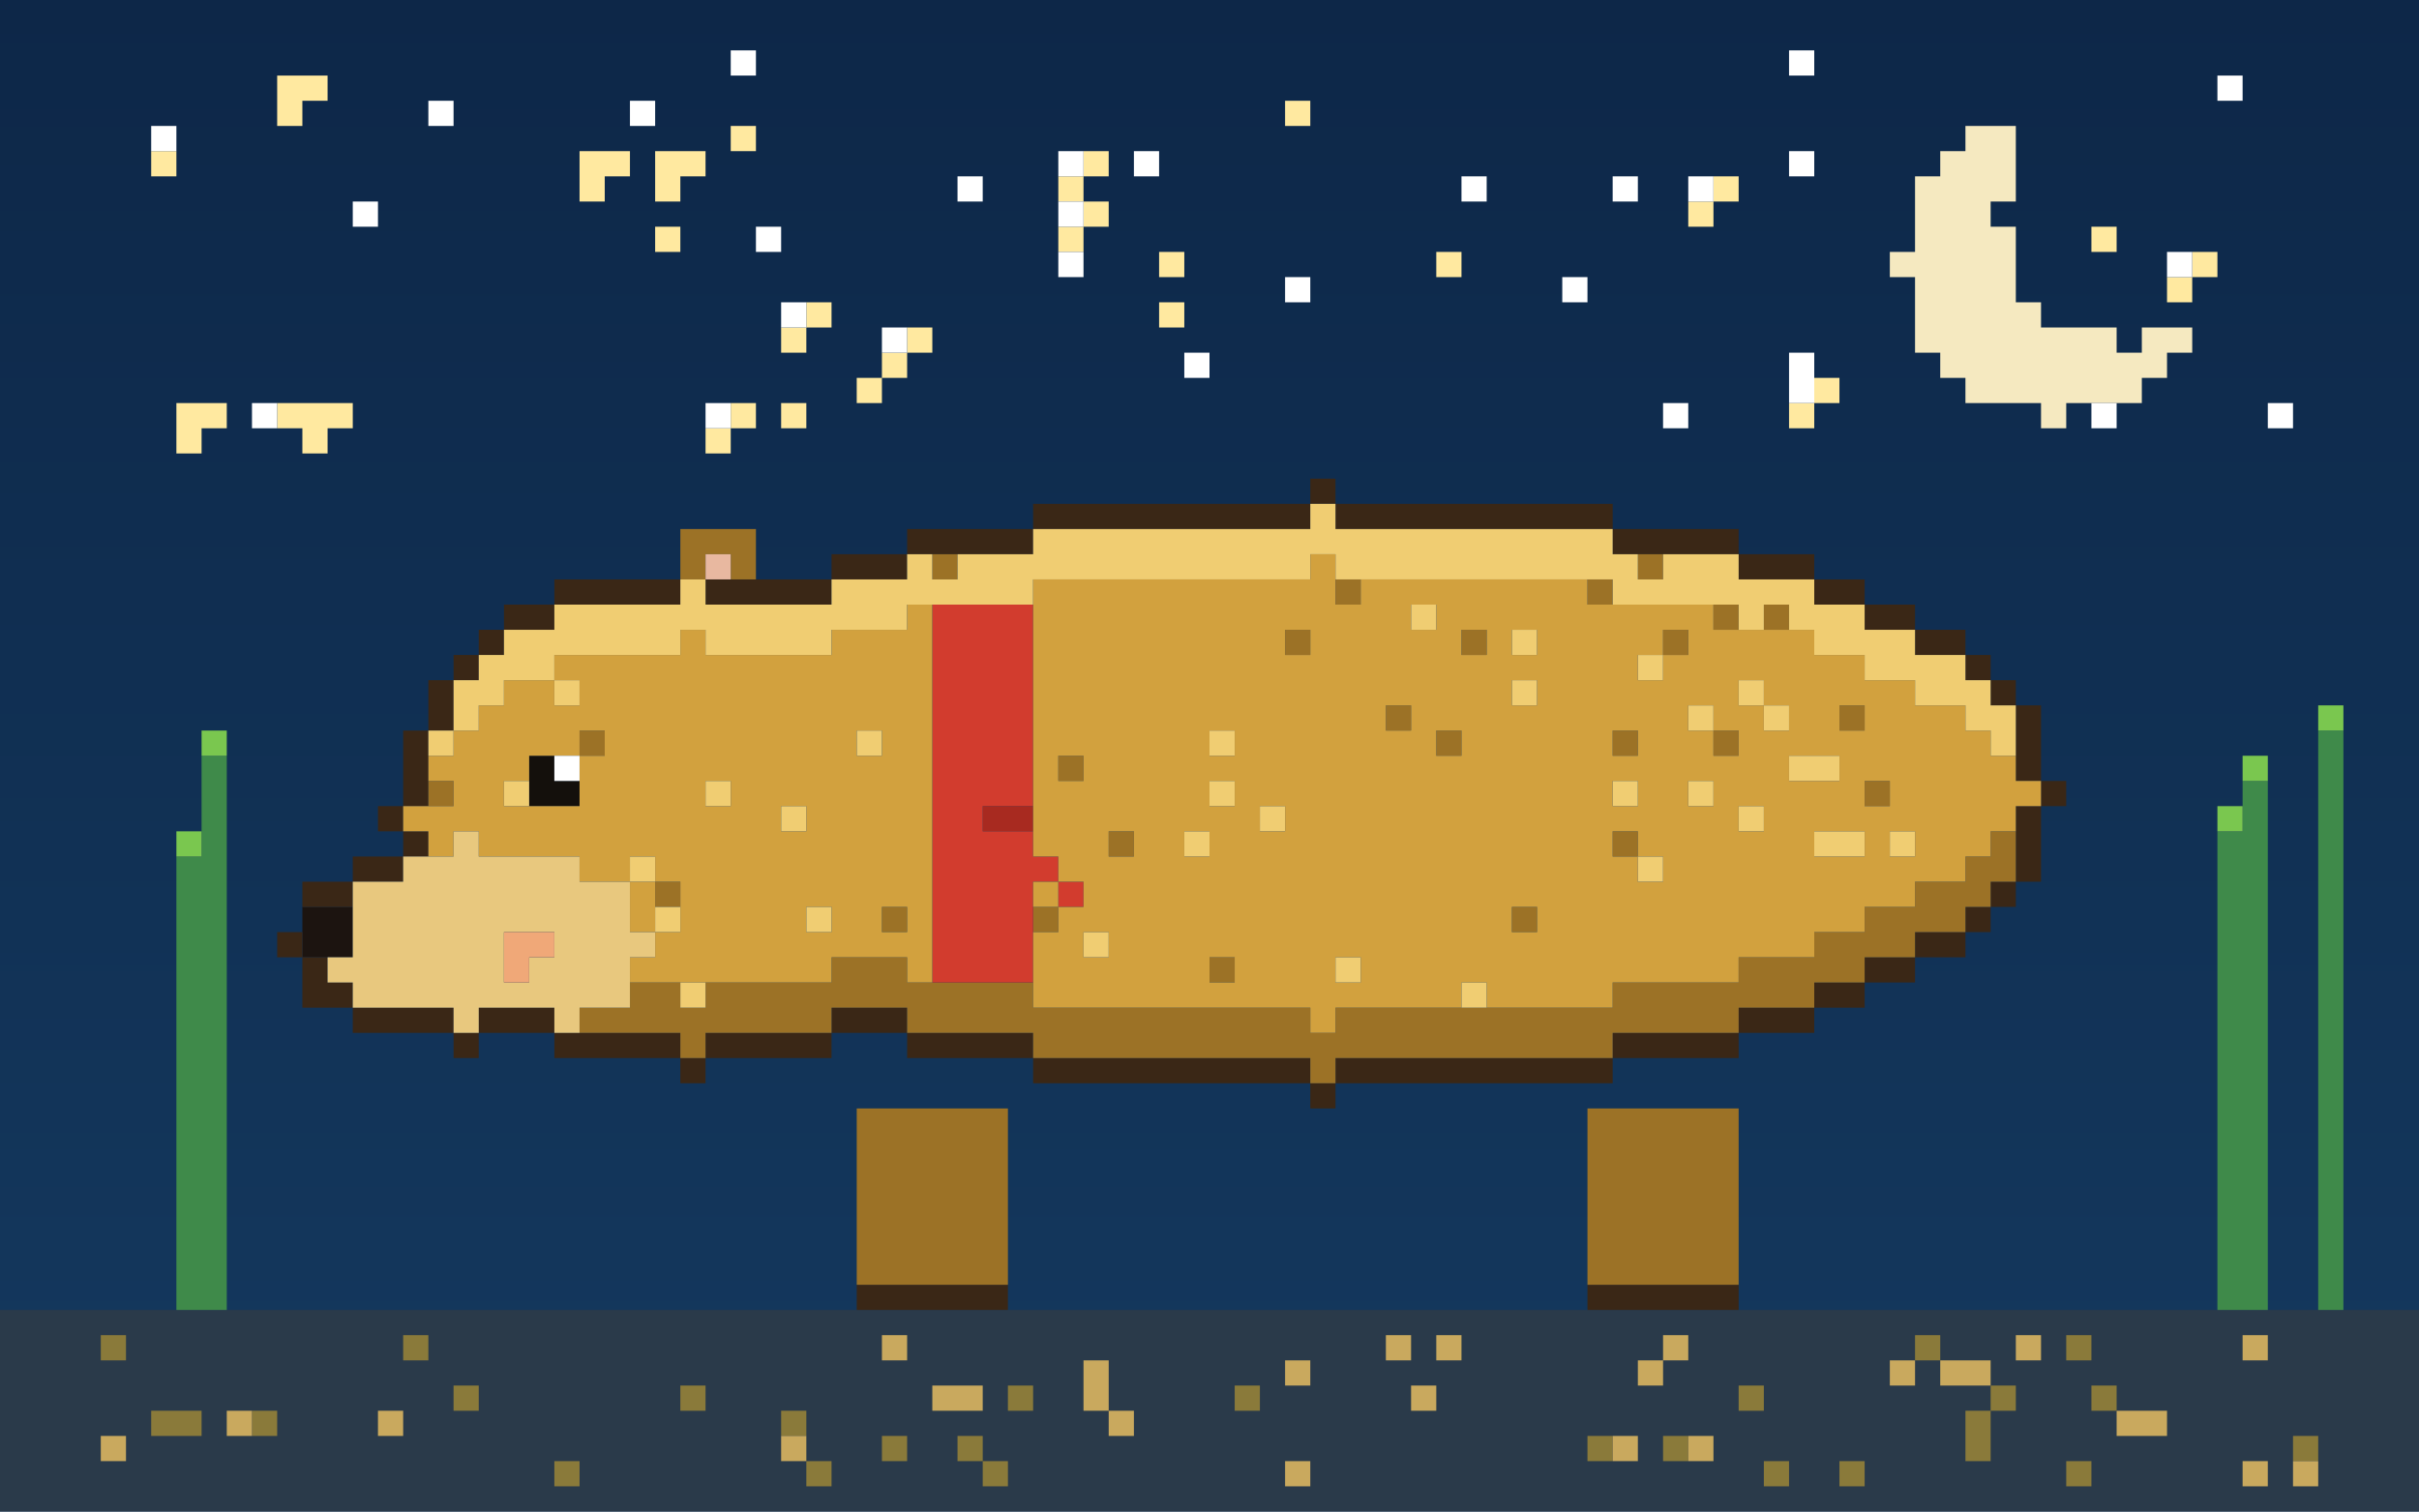
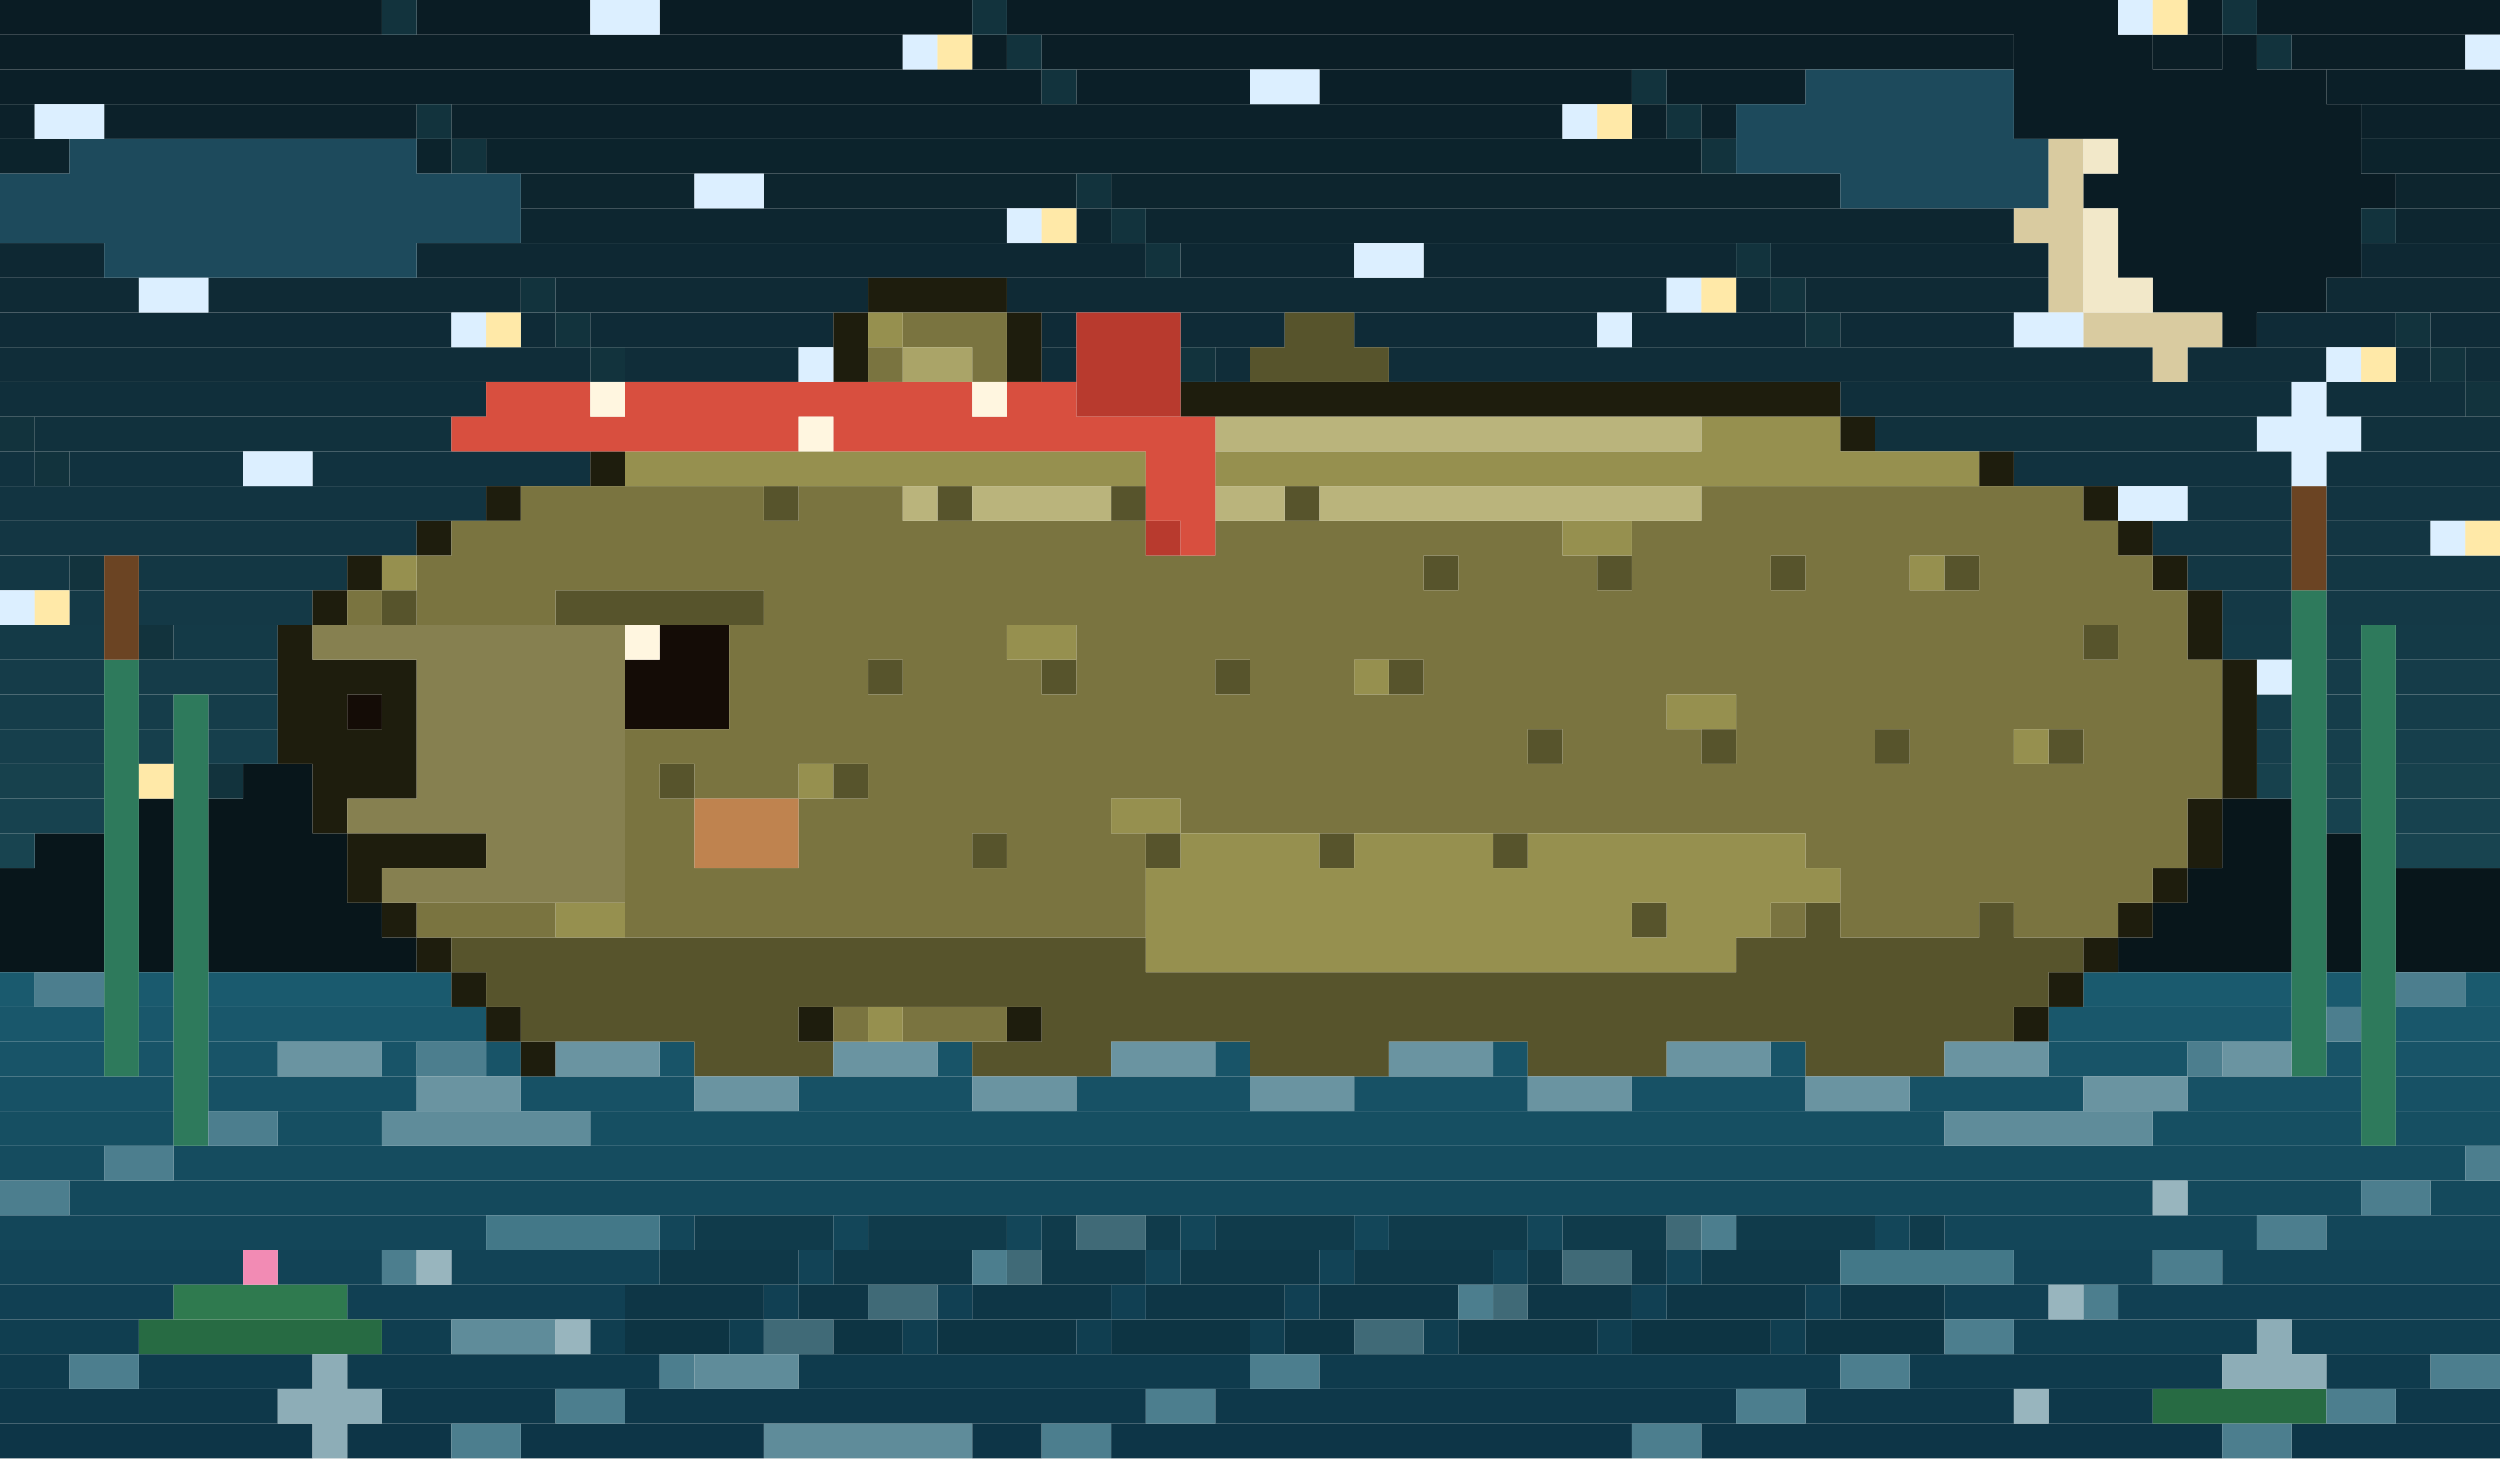
- <svg xmlns="http://www.w3.org/2000/svg" viewBox="0 0 480 300">
-   <defs>
-     <linearGradient id="g" x1="0" y1="0" x2="0" y2="1">
-       <stop offset="0" stop-color="#0d2748" />
-       <stop offset="1" stop-color="#14395f" />
-     </linearGradient>
-   </defs>
-   <rect width="480" height="300" fill="url(#g)" />
-   <rect y="260" width="480" height="40" fill="#2a3a4a" />
-   <path fill="#14100c" d="M105 150h5v5H105zM105 155h10v5H105z" />
-   <path fill="#1c1410" d="M60 180h10v5H60zM60 185h10v5H60z" />
-   <path fill="#3a2716" d="M260 95h5v5H260zM205 100h55v5H205zM265 100h55v5H265zM180 105h25v5H180zM320 105h25v5H320zM165 110h15v5H165zM345 110h15v5H345zM110 115h25v5H110zM140 115h25v5H140zM360 115h10v5H360zM100 120h10v5H100zM370 120h10v5H370zM95 125h5v5H95zM380 125h10v5H380zM90 130h5v5H90zM390 130h5v5H390zM85 135h5v5H85zM395 135h5v5H395zM85 140h5v5H85zM400 140h5v5H400zM80 145h5v5H80zM400 145h5v5H400zM80 150h5v5H80zM400 150h5v5H400zM80 155h5v5H80zM405 155h5v5H405zM75 160h5v5H75zM400 160h5v5H400zM80 165h5v5H80zM400 165h5v5H400zM70 170h10v5H70zM400 170h5v5H400zM60 175h10v5H60zM395 175h5v5H395zM390 180h5v5H390zM55 185h5v5H55zM380 185h10v5H380zM60 190h5v5H60zM370 190h10v5H370zM60 195h10v5H60zM360 195h10v5H360zM70 200h20v5H70zM95 200h15v5H95zM165 200h15v5H165zM345 200h15v5H345zM90 205h5v5H90zM110 205h25v5H110zM140 205h25v5H140zM180 205h25v5H180zM320 205h25v5H320zM135 210h5v5H135zM205 210h55v5H205zM265 210h55v5H265zM260 215h5v5H260zM170 255h30v5H170zM315 255h30v5H315z" />
-   <path fill="#3f8a4a" d="M460 145h5v5H460zM40 150h5v5H40zM460 150h5v5H460zM40 155h5v5H40zM445 155h5v5H445zM460 155h5v5H460zM40 160h5v5H40zM445 160h5v5H445zM460 160h5v5H460zM40 165h5v5H40zM440 165h10v5H440zM460 165h5v5H460zM35 170h10v5H35zM440 170h10v5H440zM460 170h5v5H460zM35 175h10v5H35zM440 175h10v5H440zM460 175h5v5H460zM35 180h10v5H35zM440 180h10v5H440zM460 180h5v5H460zM35 185h10v5H35zM440 185h10v5H440zM460 185h5v5H460zM35 190h10v5H35zM440 190h10v5H440zM460 190h5v5H460zM35 195h10v5H35zM440 195h10v5H440zM460 195h5v5H460zM35 200h10v5H35zM440 200h10v5H440zM460 200h5v5H460zM35 205h10v5H35zM440 205h10v5H440zM460 205h5v5H460zM35 210h10v5H35zM440 210h10v5H440zM460 210h5v5H460zM35 215h10v5H35zM440 215h10v5H440zM460 215h5v5H460zM35 220h10v5H35zM440 220h10v5H440zM460 220h5v5H460zM35 225h10v5H35zM440 225h10v5H440zM460 225h5v5H460zM35 230h10v5H35zM440 230h10v5H440zM460 230h5v5H460zM35 235h10v5H35zM440 235h10v5H440zM460 235h5v5H460zM35 240h10v5H35zM440 240h10v5H440zM460 240h5v5H460zM35 245h10v5H35zM440 245h10v5H440zM460 245h5v5H460zM35 250h10v5H35zM440 250h10v5H440zM460 250h5v5H460zM35 255h10v5H35zM440 255h10v5H440zM460 255h5v5H460z" />
-   <path fill="#7ac74f" d="M460 140h5v5H460zM40 145h5v5H40zM445 150h5v5H445zM440 160h5v5H440zM35 165h5v5H35z" />
-   <path fill="#8a7a3a" d="M20 265h5v5H20zM80 265h5v5H80zM380 265h5v5H380zM410 265h5v5H410zM90 275h5v5H90zM135 275h5v5H135zM200 275h5v5H200zM245 275h5v5H245zM345 275h5v5H345zM395 275h5v5H395zM415 275h5v5H415zM30 280h10v5H30zM50 280h5v5H50zM155 280h5v5H155zM390 280h5v5H390zM175 285h5v5H175zM190 285h5v5H190zM315 285h5v5H315zM330 285h5v5H330zM390 285h5v5H390zM455 285h5v5H455zM110 290h5v5H110zM160 290h5v5H160zM195 290h5v5H195zM350 290h5v5H350zM365 290h5v5H365zM410 290h5v5H410z" />
-   <path fill="#9c7226" d="M135 105h15v5H135zM135 110h5v5H135zM145 110h5v5H145zM185 110h5v5H185zM325 110h5v5H325zM265 115h5v5H265zM315 115h5v5H315zM340 120h5v5H340zM350 120h5v5H350zM255 125h5v5H255zM290 125h5v5H290zM330 125h5v5H330zM275 140h5v5H275zM365 140h5v5H365zM115 145h5v5H115zM285 145h5v5H285zM320 145h5v5H320zM340 145h5v5H340zM210 150h5v5H210zM85 155h5v5H85zM370 155h5v5H370zM220 165h5v5H220zM320 165h5v5H320zM395 165h5v5H395zM390 170h10v5H390zM130 175h5v5H130zM380 175h15v5H380zM175 180h5v5H175zM205 180h5v5H205zM300 180h5v5H300zM370 180h20v5H370zM360 185h20v5H360zM165 190h15v5H165zM240 190h5v5H240zM345 190h25v5H345zM125 195h10v5H125zM140 195h65v5H140zM320 195h40v5H320zM115 200h50v5H115zM180 200h80v5H180zM265 200h80v5H265zM135 205h5v5H135zM205 205h115v5H205zM260 210h5v5H260zM170 220h30v5H170zM315 220h30v5H315zM170 225h30v5H170zM315 225h30v5H315zM170 230h30v5H170zM315 230h30v5H315zM170 235h30v5H170zM315 235h30v5H315zM170 240h30v5H170zM315 240h30v5H315zM170 245h30v5H170zM315 245h30v5H315zM170 250h30v5H170zM315 250h30v5H315z" />
-   <path fill="#a82a20" d="M195 160h10v5H195z" />
-   <path fill="#c9a95e" d="M175 265h5v5H175zM275 265h5v5H275zM285 265h5v5H285zM330 265h5v5H330zM400 265h5v5H400zM445 265h5v5H445zM215 270h5v5H215zM255 270h5v5H255zM325 270h5v5H325zM375 270h5v5H375zM385 270h10v5H385zM185 275h10v5H185zM215 275h5v5H215zM280 275h5v5H280zM45 280h5v5H45zM75 280h5v5H75zM220 280h5v5H220zM420 280h10v5H420zM20 285h5v5H20zM155 285h5v5H155zM320 285h5v5H320zM335 285h5v5H335zM255 290h5v5H255zM445 290h5v5H445zM455 290h5v5H455z" />
-   <path fill="#d23c2e" d="M185 120h20v5H185zM185 125h20v5H185zM185 130h20v5H185zM185 135h20v5H185zM185 140h20v5H185zM185 145h20v5H185zM185 150h20v5H185zM185 155h20v5H185zM185 160h10v5H185zM185 165h20v5H185zM185 170h25v5H185zM185 175h20v5H185zM210 175h5v5H210zM185 180h20v5H185zM185 185h20v5H185zM185 190h20v5H185z" />
-   <path fill="#d2a13e" d="M260 110h5v5H260zM205 115h60v5H205zM270 115h45v5H270zM180 120h5v5H180zM205 120h75v5H205zM285 120h55v5H285zM135 125h5v5H135zM165 125h20v5H165zM205 125h50v5H205zM260 125h30v5H260zM295 125h5v5H295zM305 125h25v5H305zM335 125h25v5H335zM110 130h75v5H110zM205 130h120v5H205zM330 130h40v5H330zM100 135h10v5H100zM115 135h70v5H115zM205 135h95v5H205zM305 135h40v5H305zM350 135h30v5H350zM95 140h90v5H95zM205 140h70v5H205zM280 140h55v5H280zM340 140h10v5H340zM355 140h10v5H355zM370 140h20v5H370zM90 145h25v5H90zM120 145h50v5H120zM175 145h10v5H175zM205 145h35v5H205zM245 145h40v5H245zM290 145h30v5H290zM325 145h15v5H325zM345 145h50v5H345zM85 150h20v5H85zM115 150h70v5H115zM205 150h5v5H205zM215 150h140v5H215zM365 150h35v5H365zM90 155h10v5H90zM115 155h25v5H115zM145 155h40v5H145zM205 155h35v5H205zM245 155h75v5H245zM325 155h10v5H325zM340 155h30v5H340zM375 155h30v5H375zM80 160h75v5H80zM160 160h25v5H160zM205 160h45v5H205zM255 160h90v5H255zM350 160h50v5H350zM85 165h5v5H85zM95 165h90v5H95zM205 165h15v5H205zM225 165h10v5H225zM240 165h80v5H240zM325 165h35v5H325zM370 165h5v5H370zM380 165h15v5H380zM115 170h10v5H115zM130 170h55v5H130zM210 170h115v5H210zM330 170h60v5H330zM125 175h5v5H125zM135 175h50v5H135zM205 175h5v5H205zM215 175h165v5H215zM125 180h5v5H125zM135 180h25v5H135zM165 180h10v5H165zM180 180h5v5H180zM210 180h90v5H210zM305 180h65v5H305zM130 185h55v5H130zM205 185h10v5H205zM220 185h140v5H220zM125 190h40v5H125zM180 190h5v5H180zM205 190h35v5H205zM245 190h20v5H245zM270 190h75v5H270zM205 195h85v5H205zM295 195h25v5H295zM260 200h5v5H260z" />
-   <path fill="#e8b8a0" d="M140 110h5v5H140z" />
-   <path fill="#e8c87e" d="M90 165h5v5H90zM80 170h35v5H80zM70 175h55v5H70zM70 180h55v5H70zM70 185h30v5H70zM110 185h20v5H110zM65 190h35v5H65zM105 190h20v5H105zM70 195h55v5H70zM90 200h5v5H90zM110 200h5v5H110z" />
-   <path fill="#f0a878" d="M100 185h10v5H100zM100 190h5v5H100z" />
-   <path fill="#f0cd72" d="M260 100h5v5H260zM205 105h115v5H205zM180 110h5v5H180zM190 110h70v5H190zM265 110h60v5H265zM330 110h15v5H330zM135 115h5v5H135zM165 115h40v5H165zM320 115h40v5H320zM110 120h70v5H110zM280 120h5v5H280zM345 120h5v5H345zM355 120h15v5H355zM100 125h35v5H100zM140 125h25v5H140zM300 125h5v5H300zM360 125h20v5H360zM95 130h15v5H95zM325 130h5v5H325zM370 130h20v5H370zM90 135h10v5H90zM110 135h5v5H110zM300 135h5v5H300zM345 135h5v5H345zM380 135h15v5H380zM90 140h5v5H90zM335 140h5v5H335zM350 140h5v5H350zM390 140h10v5H390zM85 145h5v5H85zM170 145h5v5H170zM240 145h5v5H240zM395 145h5v5H395zM355 150h10v5H355zM100 155h5v5H100zM140 155h5v5H140zM240 155h5v5H240zM320 155h5v5H320zM335 155h5v5H335zM155 160h5v5H155zM250 160h5v5H250zM345 160h5v5H345zM235 165h5v5H235zM360 165h10v5H360zM375 165h5v5H375zM125 170h5v5H125zM325 170h5v5H325zM130 180h5v5H130zM160 180h5v5H160zM215 185h5v5H215zM265 190h5v5H265zM135 195h5v5H135zM290 195h5v5H290z" />
-   <path fill="#f5e9c0" d="M390 25h10v5H390zM385 30h15v5H385zM380 35h20v5H380zM380 40h15v5H380zM380 45h20v5H380zM375 50h25v5H375zM380 55h20v5H380zM380 60h25v5H380zM380 65h40v5H380zM425 65h10v5H425zM385 70h45v5H385zM390 75h35v5H390zM405 80h5v5H405z" />
-   <path fill="#ffe9a0" d="M55 15h10v5H55zM55 20h5v5H55zM255 20h5v5H255zM145 25h5v5H145zM30 30h5v5H30zM115 30h10v5H115zM130 30h10v5H130zM215 30h5v5H215zM115 35h5v5H115zM130 35h5v5H130zM210 35h5v5H210zM340 35h5v5H340zM215 40h5v5H215zM335 40h5v5H335zM130 45h5v5H130zM210 45h5v5H210zM415 45h5v5H415zM230 50h5v5H230zM285 50h5v5H285zM435 50h5v5H435zM430 55h5v5H430zM160 60h5v5H160zM230 60h5v5H230zM155 65h5v5H155zM180 65h5v5H180zM175 70h5v5H175zM170 75h5v5H170zM360 75h5v5H360zM35 80h10v5H35zM55 80h15v5H55zM145 80h5v5H145zM155 80h5v5H155zM355 80h5v5H355zM35 85h5v5H35zM60 85h5v5H60zM140 85h5v5H140z" />
-   <path fill="#ffffff" d="M145 10h5v5H145zM355 10h5v5H355zM440 15h5v5H440zM85 20h5v5H85zM125 20h5v5H125zM30 25h5v5H30zM210 30h5v5H210zM225 30h5v5H225zM355 30h5v5H355zM190 35h5v5H190zM290 35h5v5H290zM320 35h5v5H320zM335 35h5v5H335zM70 40h5v5H70zM210 40h5v5H210zM150 45h5v5H150zM210 50h5v5H210zM430 50h5v5H430zM255 55h5v5H255zM310 55h5v5H310zM155 60h5v5H155zM175 65h5v5H175zM235 70h5v5H235zM355 70h5v5H355zM355 75h5v5H355zM50 80h5v5H50zM140 80h5v5H140zM330 80h5v5H330zM415 80h5v5H415zM450 80h5v5H450zM110 150h5v5H110z" />
+ <svg xmlns="http://www.w3.org/2000/svg" viewBox="0 0 432 252">
+   <path fill="#08161b" d="M42 132h12v6H42zM24 138h6v6H24zM36 138h18v6H36zM384 138h12v6H384zM6 144h12v6H6zM24 144h6v6H24zM36 144h24v6H36zM384 144h12v6H384zM402 144h6v6H402zM0 150h18v6H0zM24 150h6v6H24zM36 150h24v6H36zM378 150h18v6H378zM402 150h6v6H402zM414 150h18v6H414zM0 156h18v6H0zM24 156h6v6H24zM36 156h30v6H36zM372 156h24v6H372zM402 156h6v6H402zM414 156h18v6H414zM0 162h18v6H0zM24 162h6v6H24zM36 162h36v6H36zM366 162h30v6H366zM402 162h6v6H402zM414 162h18v6H414z" />
+   <path fill="#0a1c24" d="M0 0h66v6H0zM72 0h30v6H72zM114 0h54v6H114zM174 0h192v6H174zM378 0h6v6H378zM390 0h42v6H390zM348 6h24v6H348zM384 6h6v6H384zM348 12h54v6H348zM348 18h60v6H348zM366 24h42v6H366zM360 30h54v6H360zM366 36h42v6H366zM366 42h42v6H366zM372 48h30v6H372zM384 54h6v6H384z" />
+   <path fill="#0b1e26" d="M0 6h156v6H0zM168 6h6v6H168zM180 6h168v6H180zM372 6h12v6H372zM396 6h30v6H396z" />
+   <path fill="#0b1f28" d="M0 12h180v6H0zM186 12h30v6H186zM228 12h54v6H228zM288 12h24v6H288zM402 12h30v6H402z" />
+   <path fill="#0c212a" d="M0 18h6v6H0zM18 18h54v6H18zM78 18h192v6H78zM282 18h6v6H282zM294 18h6v6H294zM408 18h24v6H408z" />
+   <path fill="#0c232c" d="M0 24h12v6H0zM72 24h6v6H72zM84 24h210v6H84zM408 24h24v6H408z" />
+   <path fill="#0d252e" d="M90 30h30v6H90zM132 30h54v6H132zM192 30h126v6H192zM414 30h18v6H414z" />
+   <path fill="#0d2630" d="M90 36h84v6H90zM186 36h6v6H186zM198 36h150v6H198zM414 36h18v6H414z" />
+   <path fill="#0d3443" d="M108 228h18v6H108zM144 228h12v6H144zM162 228h24v6H162zM192 228h24v6H192zM222 228h12v6H222zM252 228h24v6H252zM282 228h24v6H282zM312 228h24v6H312z" />
+   <path fill="#0d3547" d="M0 246h54v6H0zM60 246h18v6H60zM90 246h42v6H90zM168 246h12v6H168zM192 246h90v6H192zM294 246h90v6H294zM396 246h36v6H396z" />
+   <path fill="#0e2833" d="M0 42h18v6H0zM72 42h126v6H72zM204 42h30v6H204zM246 42h54v6H246zM306 42h48v6H306zM408 42h24v6H408z" />
+   <path fill="#0e3646" d="M108 222h24v6H108zM138 222h12v6H138zM168 222h24v6H168zM198 222h24v6H198zM228 222h24v6H228zM264 222h18v6H264zM288 222h24v6H288zM318 222h18v6H318z" />
+   <path fill="#0e384a" d="M0 240h48v6H0zM66 240h30v6H66zM108 240h90v6H108zM210 240h90v6H210zM312 240h36v6H312zM354 240h18v6H354zM414 240h18v6H414z" />
+   <path fill="#0f2a35" d="M0 48h24v6H0zM36 48h54v6H36zM96 48h54v6H96zM174 48h114v6H174zM300 48h6v6H300zM312 48h42v6H312zM402 48h30v6H402z" />
+   <path fill="#0f2b37" d="M0 54h78v6H0zM90 54h6v6H90zM102 54h42v6H102zM180 54h6v6H180zM204 54h18v6H204zM234 54h42v6H234zM282 54h30v6H282zM318 54h30v6H318zM390 54h24v6H390zM420 54h12v6H420z" />
+   <path fill="#0f3848" d="M114 216h24v6H114zM144 216h24v6H144zM180 216h18v6H180zM204 216h24v6H204zM234 216h24v6H234zM264 216h6v6H264zM282 216h6v6H282zM294 216h24v6H294z" />
+   <path fill="#0f3b4d" d="M0 234h12v6H0zM24 234h30v6H24zM60 234h54v6H60zM138 234h78v6H138zM228 234h90v6H228zM330 234h54v6H330zM402 234h18v6H402z" />
+   <path fill="#102d39" d="M0 60h102v6H0zM108 60h30v6H108zM180 60h6v6H180zM210 60h6v6H210zM240 60h132v6H240zM378 60h24v6H378zM414 60h6v6H414zM426 60h6v6H426z" />
+   <path fill="#102f3b" d="M0 66h84v6H0zM318 66h78v6H318zM402 66h24v6H402z" />
+   <path fill="#103b4b" d="M120 210h24v6H120zM150 210h24v6H150zM180 210h6v6H180zM198 210h6v6H198zM210 210h24v6H210zM240 210h24v6H240zM270 210h18v6H270zM300 210h24v6H300zM330 210h6v6H330z" />
+   <path fill="#103e50" d="M0 228h24v6H0zM66 228h12v6H66zM102 228h6v6H102zM126 228h6v6H126zM156 228h6v6H156zM186 228h6v6H186zM216 228h6v6H216zM246 228h6v6H246zM276 228h6v6H276zM306 228h6v6H306zM348 228h42v6H348zM396 228h36v6H396z" />
+   <path fill="#11313d" d="M6 72h72v6H6zM324 72h66v6H324zM408 72h24v6H408z" />
+   <path fill="#11323f" d="M0 78h6v6H0zM12 78h30v6H12zM54 78h48v6H54zM348 78h48v6H348zM402 78h30v6H402z" />
+   <path fill="#114053" d="M0 222h30v6H0zM60 222h48v6H60zM132 222h6v6H132zM162 222h6v6H162zM192 222h6v6H192zM222 222h6v6H222zM282 222h6v6H282zM312 222h6v6H312zM336 222h18v6H336zM366 222h66v6H366z" />
+   <path fill="#12333d" d="M66 0h6v6H66zM168 0h6v6H168zM384 0h6v6H384zM174 6h6v6H174zM390 6h6v6H390zM180 12h6v6H180zM282 12h6v6H282zM72 18h6v6H72zM288 18h6v6H288zM78 24h6v6H78zM294 24h6v6H294zM186 30h6v6H186zM192 36h6v6H192zM408 36h6v6H408zM198 42h6v6H198zM300 42h6v6H300zM90 48h6v6H90zM306 48h6v6H306zM96 54h6v6H96zM312 54h6v6H312zM414 54h6v6H414zM102 60h6v6H102zM204 60h6v6H204zM420 60h6v6H420zM426 66h6v6H426zM0 72h6v6H0zM6 78h6v6H6zM12 96h6v6H12zM24 108h6v6H24zM36 132h6v6H36z" />
+   <path fill="#123441" d="M0 84h84v6H0zM378 84h18v6H378zM402 84h30v6H402z" />
+   <path fill="#124356" d="M0 216h42v6H0zM48 216h18v6H48zM78 216h36v6H78zM138 216h6v6H138zM198 216h6v6H198zM228 216h6v6H228zM258 216h6v6H258zM288 216h6v6H288zM348 216h24v6H348zM384 216h48v6H384z" />
+   <path fill="#133643" d="M0 90h72v6H0zM372 90h24v6H372zM402 90h18v6H402z" />
+   <path fill="#133744" d="M0 96h12v6H0zM24 96h36v6H24zM378 96h18v6H378zM402 96h30v6H402z" />
+   <path fill="#134659" d="M0 210h84v6H0zM114 210h6v6H114zM144 210h6v6H144zM174 210h6v6H174zM204 210h6v6H204zM234 210h6v6H234zM264 210h6v6H264zM324 210h6v6H324zM336 210h54v6H336zM402 210h30v6H402z" />
+   <path fill="#140c06" d="M114 108h12v6H114zM108 114h18v6H108zM60 120h6v6H60zM108 120h18v6H108z" />
+   <path fill="#143946" d="M12 102h6v6H12zM24 102h30v6H24zM384 102h12v6H384zM402 102h30v6H402z" />
+   <path fill="#143a47" d="M0 108h18v6H0zM30 108h18v6H30zM384 108h12v6H384zM402 108h6v6H402zM414 108h18v6H414z" />
+   <path fill="#14495c" d="M12 204h360v6H12zM378 204h30v6H378zM420 204h12v6H420z" />
+   <path fill="#153c49" d="M0 114h18v6H0zM24 114h24v6H24zM402 114h6v6H402zM414 114h18v6H414z" />
+   <path fill="#153d4a" d="M0 120h18v6H0zM24 120h6v6H24zM36 120h12v6H36zM390 120h6v6H390zM402 120h6v6H402zM414 120h18v6H414z" />
+   <path fill="#154c5f" d="M0 198h18v6H0zM30 198h396v6H30z" />
+   <path fill="#163f4c" d="M0 126h18v6H0zM24 126h6v6H24zM36 126h12v6H36zM390 126h6v6H390zM402 126h6v6H402zM414 126h18v6H414z" />
+   <path fill="#164f62" d="M0 192h30v6H0zM48 192h18v6H48zM102 192h234v6H102zM372 192h36v6H372zM414 192h18v6H414z" />
+   <path fill="#17414d" d="M0 132h18v6H0zM390 132h6v6H390zM402 132h6v6H402zM414 132h18v6H414z" />
+   <path fill="#17424f" d="M0 138h18v6H0zM402 138h6v6H402zM414 138h18v6H414z" />
+   <path fill="#175165" d="M0 186h30v6H0zM36 186h36v6H36zM90 186h30v6H90zM138 186h30v6H138zM186 186h30v6H186zM234 186h30v6H234zM282 186h30v6H282zM330 186h30v6H330zM378 186h30v6H378zM414 186h18v6H414z" />
+   <path fill="#184450" d="M0 144h6v6H0zM414 144h18v6H414z" />
+   <path fill="#185468" d="M0 180h18v6H0zM24 180h6v6H24zM36 180h12v6H36zM66 180h6v6H66zM84 180h6v6H84zM114 180h6v6H114zM162 180h6v6H162zM210 180h6v6H210zM258 180h6v6H258zM306 180h6v6H306zM354 180h24v6H354zM402 180h6v6H402zM414 180h18v6H414z" />
+   <path fill="#19576b" d="M0 174h18v6H0zM24 174h6v6H24zM36 174h48v6H36zM354 174h42v6H354zM414 174h18v6H414z" />
+   <path fill="#1a5a6e" d="M0 168h6v6H0zM24 168h6v6H24zM36 168h42v6H36zM360 168h36v6H360zM402 168h6v6H402zM426 168h6v6H426z" />
+   <path fill="#1d4a5c" d="M312 12h36v6H312zM300 18h48v6H300zM12 24h60v6H12zM300 24h54v6H300zM0 30h90v6H0zM318 30h36v6H318zM0 36h90v6H0zM18 42h54v6H18z" />
+   <path fill="#1e1d0d" d="M150 48h24v6H150zM144 54h6v6H144zM174 54h6v6H174zM144 60h6v6H144zM174 60h6v6H174zM204 66h114v6H204zM318 72h6v6H318zM102 78h6v6H102zM342 78h6v6H342zM84 84h6v6H84zM360 84h6v6H360zM72 90h6v6H72zM366 90h6v6H366zM60 96h6v6H60zM372 96h6v6H372zM54 102h6v6H54zM378 102h6v6H378zM48 108h6v6H48zM378 108h6v6H378zM48 114h24v6H48zM384 114h6v6H384zM48 120h12v6H48zM66 120h6v6H66zM384 120h6v6H384zM48 126h24v6H48zM384 126h6v6H384zM54 132h18v6H54zM384 132h6v6H384zM54 138h6v6H54zM378 138h6v6H378zM60 144h24v6H60zM378 144h6v6H378zM60 150h6v6H60zM372 150h6v6H372zM66 156h6v6H66zM366 156h6v6H366zM72 162h6v6H72zM360 162h6v6H360zM78 168h6v6H78zM354 168h6v6H354zM84 174h6v6H84zM138 174h6v6H138zM174 174h6v6H174zM348 174h6v6H348zM90 180h6v6H90z" />
+   <path fill="#276b43" d="M24 228h42v6H24zM372 240h30v6H372z" />
+   <path fill="#2e7a5c" d="M396 102h6v6H396zM396 108h6v6H396zM408 108h6v6H408zM18 114h6v6H18zM396 114h6v6H396zM408 114h6v6H408zM18 120h6v6H18zM30 120h6v6H30zM396 120h6v6H396zM408 120h6v6H408zM18 126h6v6H18zM30 126h6v6H30zM396 126h6v6H396zM408 126h6v6H408zM18 132h6v6H18zM30 132h6v6H30zM396 132h6v6H396zM408 132h6v6H408zM18 138h6v6H18zM30 138h6v6H30zM396 138h6v6H396zM408 138h6v6H408zM18 144h6v6H18zM30 144h6v6H30zM396 144h6v6H396zM408 144h6v6H408zM18 150h6v6H18zM30 150h6v6H30zM396 150h6v6H396zM408 150h6v6H408zM18 156h6v6H18zM30 156h6v6H30zM396 156h6v6H396zM408 156h6v6H408zM18 162h6v6H18zM30 162h6v6H30zM396 162h6v6H396zM408 162h6v6H408zM18 168h6v6H18zM30 168h6v6H30zM396 168h6v6H396zM408 168h6v6H408zM18 174h6v6H18zM30 174h6v6H30zM396 174h6v6H396zM408 174h6v6H408zM18 180h6v6H18zM30 180h6v6H30zM396 180h6v6H396zM408 180h6v6H408zM30 186h6v6H30zM408 186h6v6H408zM30 192h6v6H30zM408 192h6v6H408z" />
+   <path fill="#2f7a4f" d="M30 222h30v6H30z" />
+   <path fill="#406a77" d="M186 210h12v6H186zM288 210h6v6H288zM174 216h6v6H174zM270 216h12v6H270zM150 222h12v6H150zM258 222h6v6H258zM132 228h12v6H132zM234 228h12v6H234z" />
+   <path fill="#437888" d="M84 210h30v6H84zM318 216h30v6H318z" />
+   <path fill="#4c7e8e" d="M6 168h12v6H6zM414 168h12v6H414zM402 174h6v6H402zM72 180h12v6H72zM378 180h6v6H378zM36 192h12v6H36zM18 198h12v6H18zM426 198h6v6H426zM0 204h12v6H0zM408 204h12v6H408zM294 210h6v6H294zM390 210h12v6H390zM66 216h6v6H66zM168 216h6v6H168zM372 216h12v6H372zM252 222h6v6H252zM360 222h6v6H360zM336 228h12v6H336zM12 234h12v6H12zM114 234h6v6H114zM216 234h12v6H216zM318 234h12v6H318zM420 234h12v6H420zM96 240h12v6H96zM198 240h12v6H198zM300 240h12v6H300zM402 240h12v6H402zM78 246h12v6H78zM180 246h12v6H180zM282 246h12v6H282zM384 246h12v6H384z" />
+   <path fill="#57542c" d="M222 54h12v6H222zM216 60h24v6H216zM132 84h6v6H132zM162 84h6v6H162zM192 84h6v6H192zM222 84h6v6H222zM246 96h6v6H246zM276 96h6v6H276zM306 96h6v6H306zM336 96h6v6H336zM66 102h6v6H66zM96 102h36v6H96zM360 108h6v6H360zM150 114h6v6H150zM180 114h6v6H180zM210 114h6v6H210zM240 114h6v6H240zM264 126h6v6H264zM294 126h6v6H294zM324 126h6v6H324zM354 126h6v6H354zM114 132h6v6H114zM144 132h6v6H144zM168 144h6v6H168zM198 144h6v6H198zM228 144h6v6H228zM258 144h6v6H258zM282 156h6v6H282zM312 156h6v6H312zM342 156h6v6H342zM78 162h120v6H78zM300 162h60v6H300zM84 168h270v6H84zM90 174h48v6H90zM180 174h168v6H180zM120 180h24v6H120zM168 180h24v6H168zM216 180h24v6H216zM264 180h24v6H264zM312 180h24v6H312z" />
+   <path fill="#5f8c9a" d="M66 192h36v6H66zM336 192h36v6H336zM78 228h18v6H78zM120 234h18v6H120zM132 246h36v6H132z" />
+   <path fill="#6a94a1" d="M48 180h18v6H48zM96 180h18v6H96zM144 180h18v6H144zM192 180h18v6H192zM240 180h18v6H240zM288 180h18v6H288zM336 180h18v6H336zM384 180h12v6H384zM72 186h18v6H72zM120 186h18v6H120zM168 186h18v6H168zM216 186h18v6H216zM264 186h18v6H264zM312 186h18v6H312zM360 186h18v6H360z" />
+   <path fill="#6b4423" d="M396 84h6v6H396zM396 90h6v6H396zM18 96h6v6H18zM396 96h6v6H396zM18 102h6v6H18zM18 108h6v6H18z" />
+   <path fill="#7a7440" d="M156 54h18v6H156zM150 60h6v6H150zM168 60h6v6H168zM90 84h42v6H90zM138 84h18v6H138zM294 84h66v6H294zM78 90h120v6H78zM210 90h60v6H210zM282 90h84v6H282zM72 96h174v6H72zM252 96h24v6H252zM282 96h24v6H282zM312 96h18v6H312zM342 96h30v6H342zM60 102h6v6H60zM72 102h24v6H72zM132 102h246v6H132zM126 108h48v6H126zM186 108h174v6H186zM366 108h12v6H366zM126 114h24v6H126zM156 114h24v6H156zM186 114h24v6H186zM216 114h18v6H216zM246 114h138v6H246zM126 120h162v6H126zM300 120h84v6H300zM108 126h156v6H108zM270 126h24v6H270zM300 126h24v6H300zM330 126h18v6H330zM360 126h24v6H360zM108 132h6v6H108zM120 132h18v6H120zM150 132h234v6H150zM108 138h12v6H108zM138 138h54v6H138zM204 138h174v6H204zM108 144h12v6H108zM138 144h30v6H138zM174 144h24v6H174zM312 144h66v6H312zM108 150h90v6H108zM318 150h54v6H318zM72 156h24v6H72zM108 156h90v6H108zM306 156h6v6H306zM318 156h24v6H318zM348 156h18v6H348zM144 174h6v6H144zM156 174h18v6H156z" />
+   <path fill="#868050" d="M54 108h54v6H54zM72 114h36v6H72zM72 120h36v6H72zM72 126h36v6H72zM72 132h36v6H72zM60 138h48v6H60zM84 144h24v6H84zM66 150h42v6H66z" />
+   <path fill="#8dadb7" d="M390 228h6v6H390zM54 234h6v6H54zM384 234h18v6H384zM48 240h18v6H48zM54 246h6v6H54z" />
+   <path fill="#96904f" d="M150 54h6v6H150zM294 72h24v6H294zM108 78h90v6H108zM210 78h132v6H210zM270 90h12v6H270zM66 96h6v6H66zM330 96h6v6H330zM174 108h12v6H174zM234 114h6v6H234zM288 120h12v6H288zM348 126h6v6H348zM138 132h6v6H138zM192 138h12v6H192zM204 144h24v6H204zM234 144h24v6H234zM264 144h48v6H264zM198 150h120v6H198zM96 156h12v6H96zM198 156h84v6H198zM288 156h18v6H288zM198 162h102v6H198zM150 174h6v6H150z" />
+   <path fill="#98b5be" d="M372 204h6v6H372zM72 216h6v6H72zM354 222h6v6H354zM96 228h6v6H96zM348 240h6v6H348z" />
+   <path fill="#aaa468" d="M156 60h12v6H156z" />
+   <path fill="#b83a2e" d="M186 54h18v6H186zM186 60h18v6H186zM186 66h18v6H186zM198 90h6v6H198z" />
+   <path fill="#bab47c" d="M210 72h84v6H210zM156 84h6v6H156zM168 84h24v6H168zM210 84h12v6H210zM228 84h66v6H228z" />
+   <path fill="#bf834f" d="M120 138h18v6H120zM120 144h18v6H120z" />
+   <path fill="#d84f3f" d="M84 66h18v6H84zM108 66h60v6H108zM174 66h12v6H174zM78 72h60v6H78zM144 72h66v6H144zM198 78h12v6H198zM198 84h12v6H198zM204 90h6v6H204z" />
+   <path fill="#d9cba0" d="M354 24h6v6H354zM354 30h6v6H354zM348 36h12v6H348zM354 42h6v6H354zM354 48h6v6H354zM360 54h24v6H360zM372 60h6v6H372z" />
+   <path fill="#dcefff" d="M102 0h12v6H102zM366 0h6v6H366zM156 6h6v6H156zM426 6h6v6H426zM216 12h12v6H216zM6 18h12v6H6zM270 18h6v6H270zM120 30h12v6H120zM174 36h6v6H174zM234 42h12v6H234zM24 48h12v6H24zM288 48h6v6H288zM78 54h6v6H78zM276 54h6v6H276zM348 54h12v6H348zM138 60h6v6H138zM402 60h6v6H402zM396 66h6v6H396zM390 72h18v6H390zM42 78h12v6H42zM396 78h6v6H396zM366 84h12v6H366zM420 90h6v6H420zM0 102h6v6H0zM390 114h6v6H390z" />
+   <path fill="#f28bb4" d="M42 216h6v6H42z" />
+   <path fill="#f2e8c9" d="M360 24h6v6H360zM360 36h6v6H360zM360 42h6v6H360zM360 48h12v6H360z" />
+   <path fill="#ffe9a8" d="M372 0h6v6H372zM162 6h6v6H162zM276 18h6v6H276zM180 36h6v6H180zM294 48h6v6H294zM84 54h6v6H84zM408 60h6v6H408zM426 90h6v6H426zM6 102h6v6H6zM24 132h6v6H24z" />
+   <path fill="#fff6e0" d="M102 66h6v6H102zM168 66h6v6H168zM138 72h6v6H138zM108 108h6v6H108z" />
</svg>
